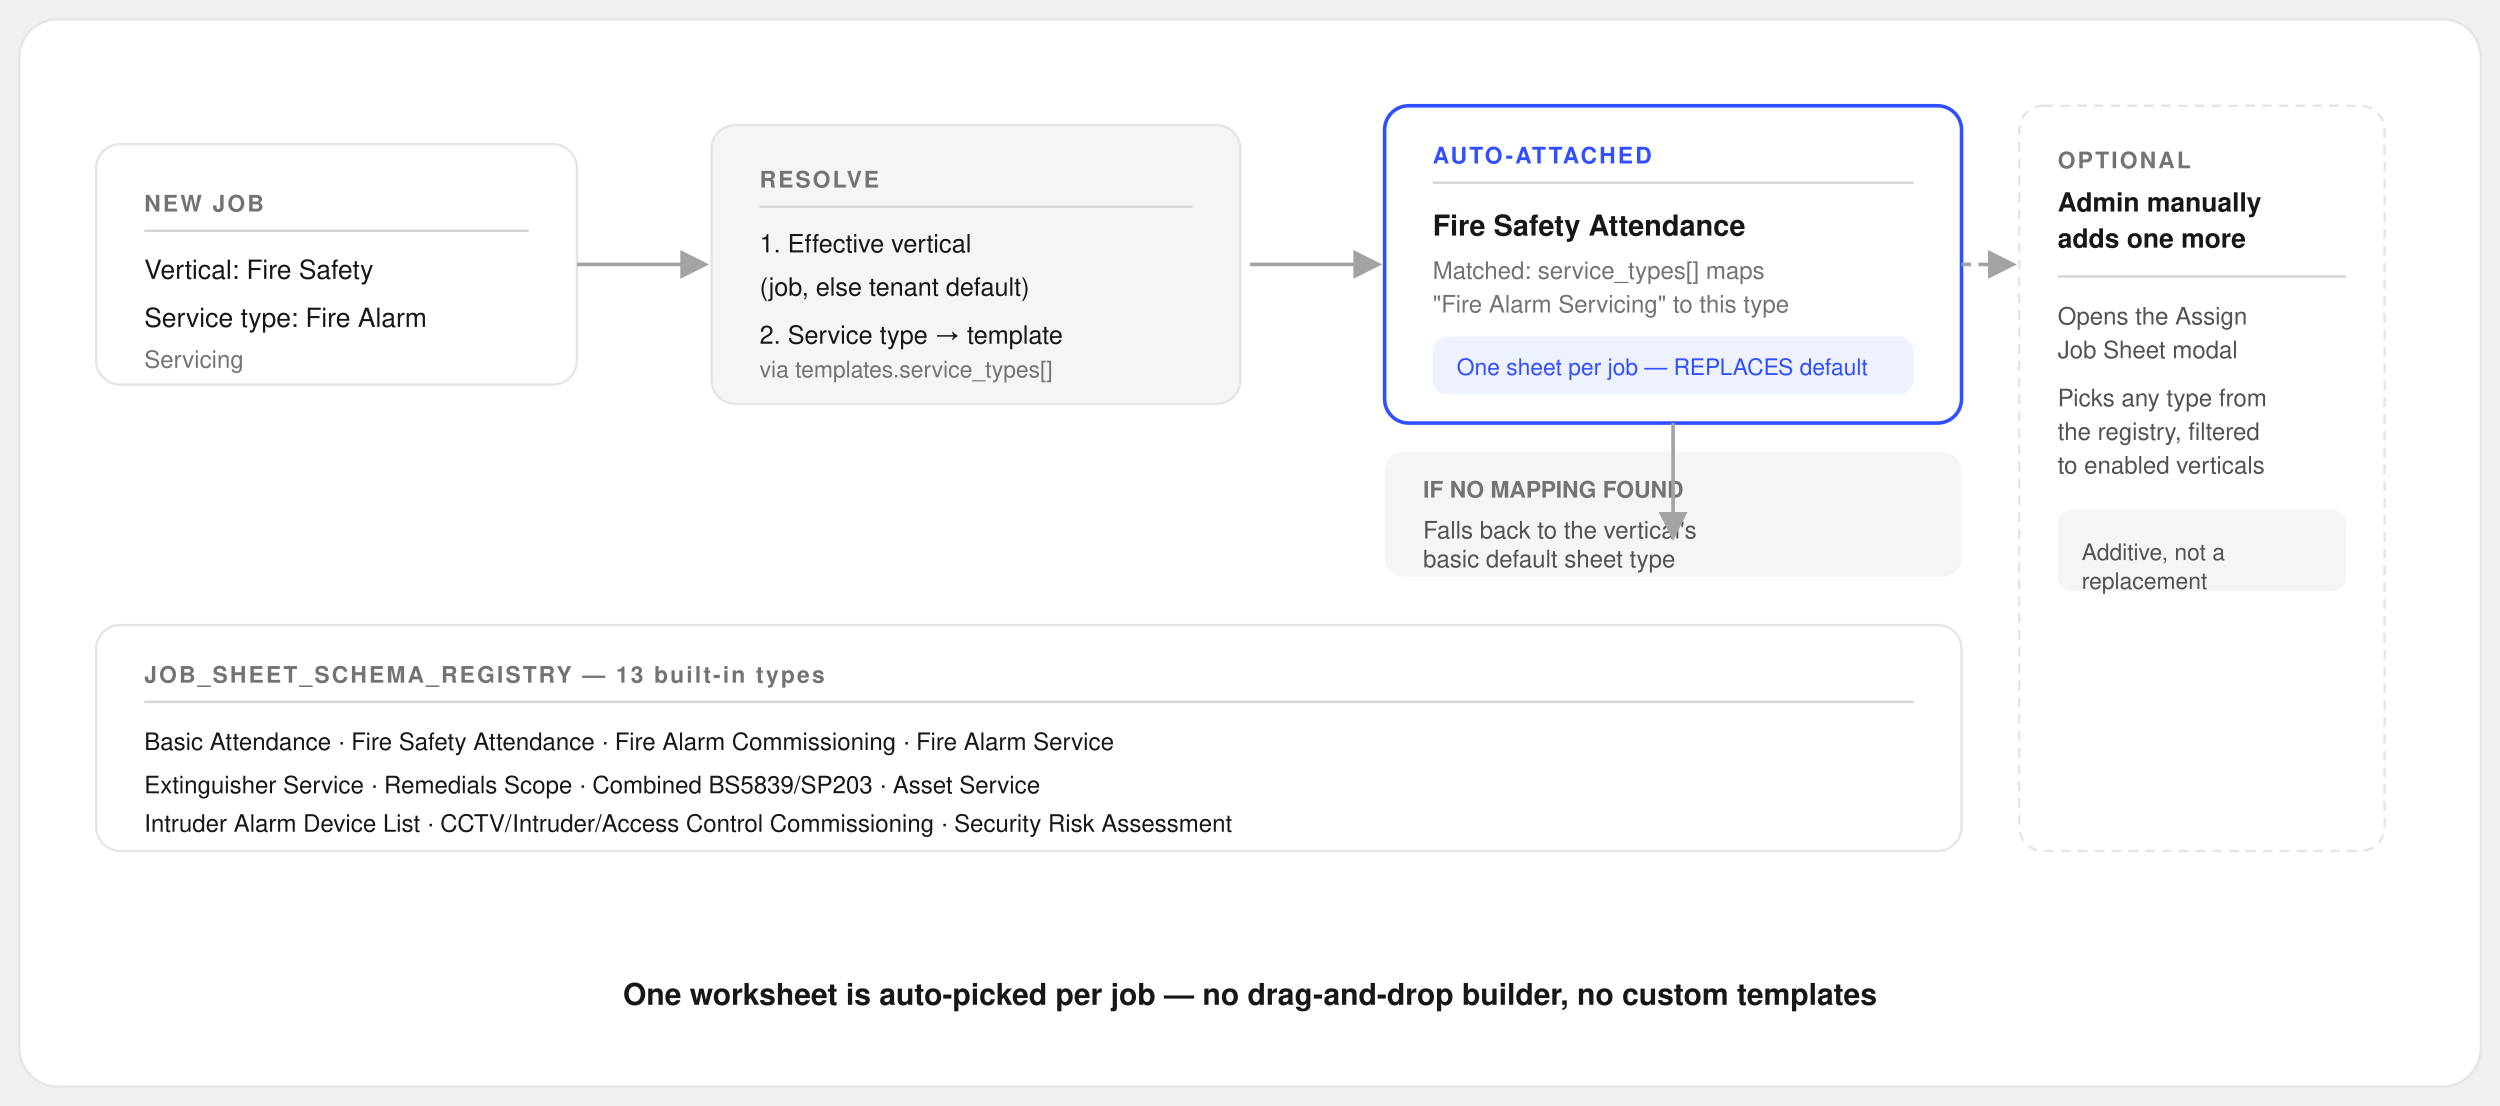
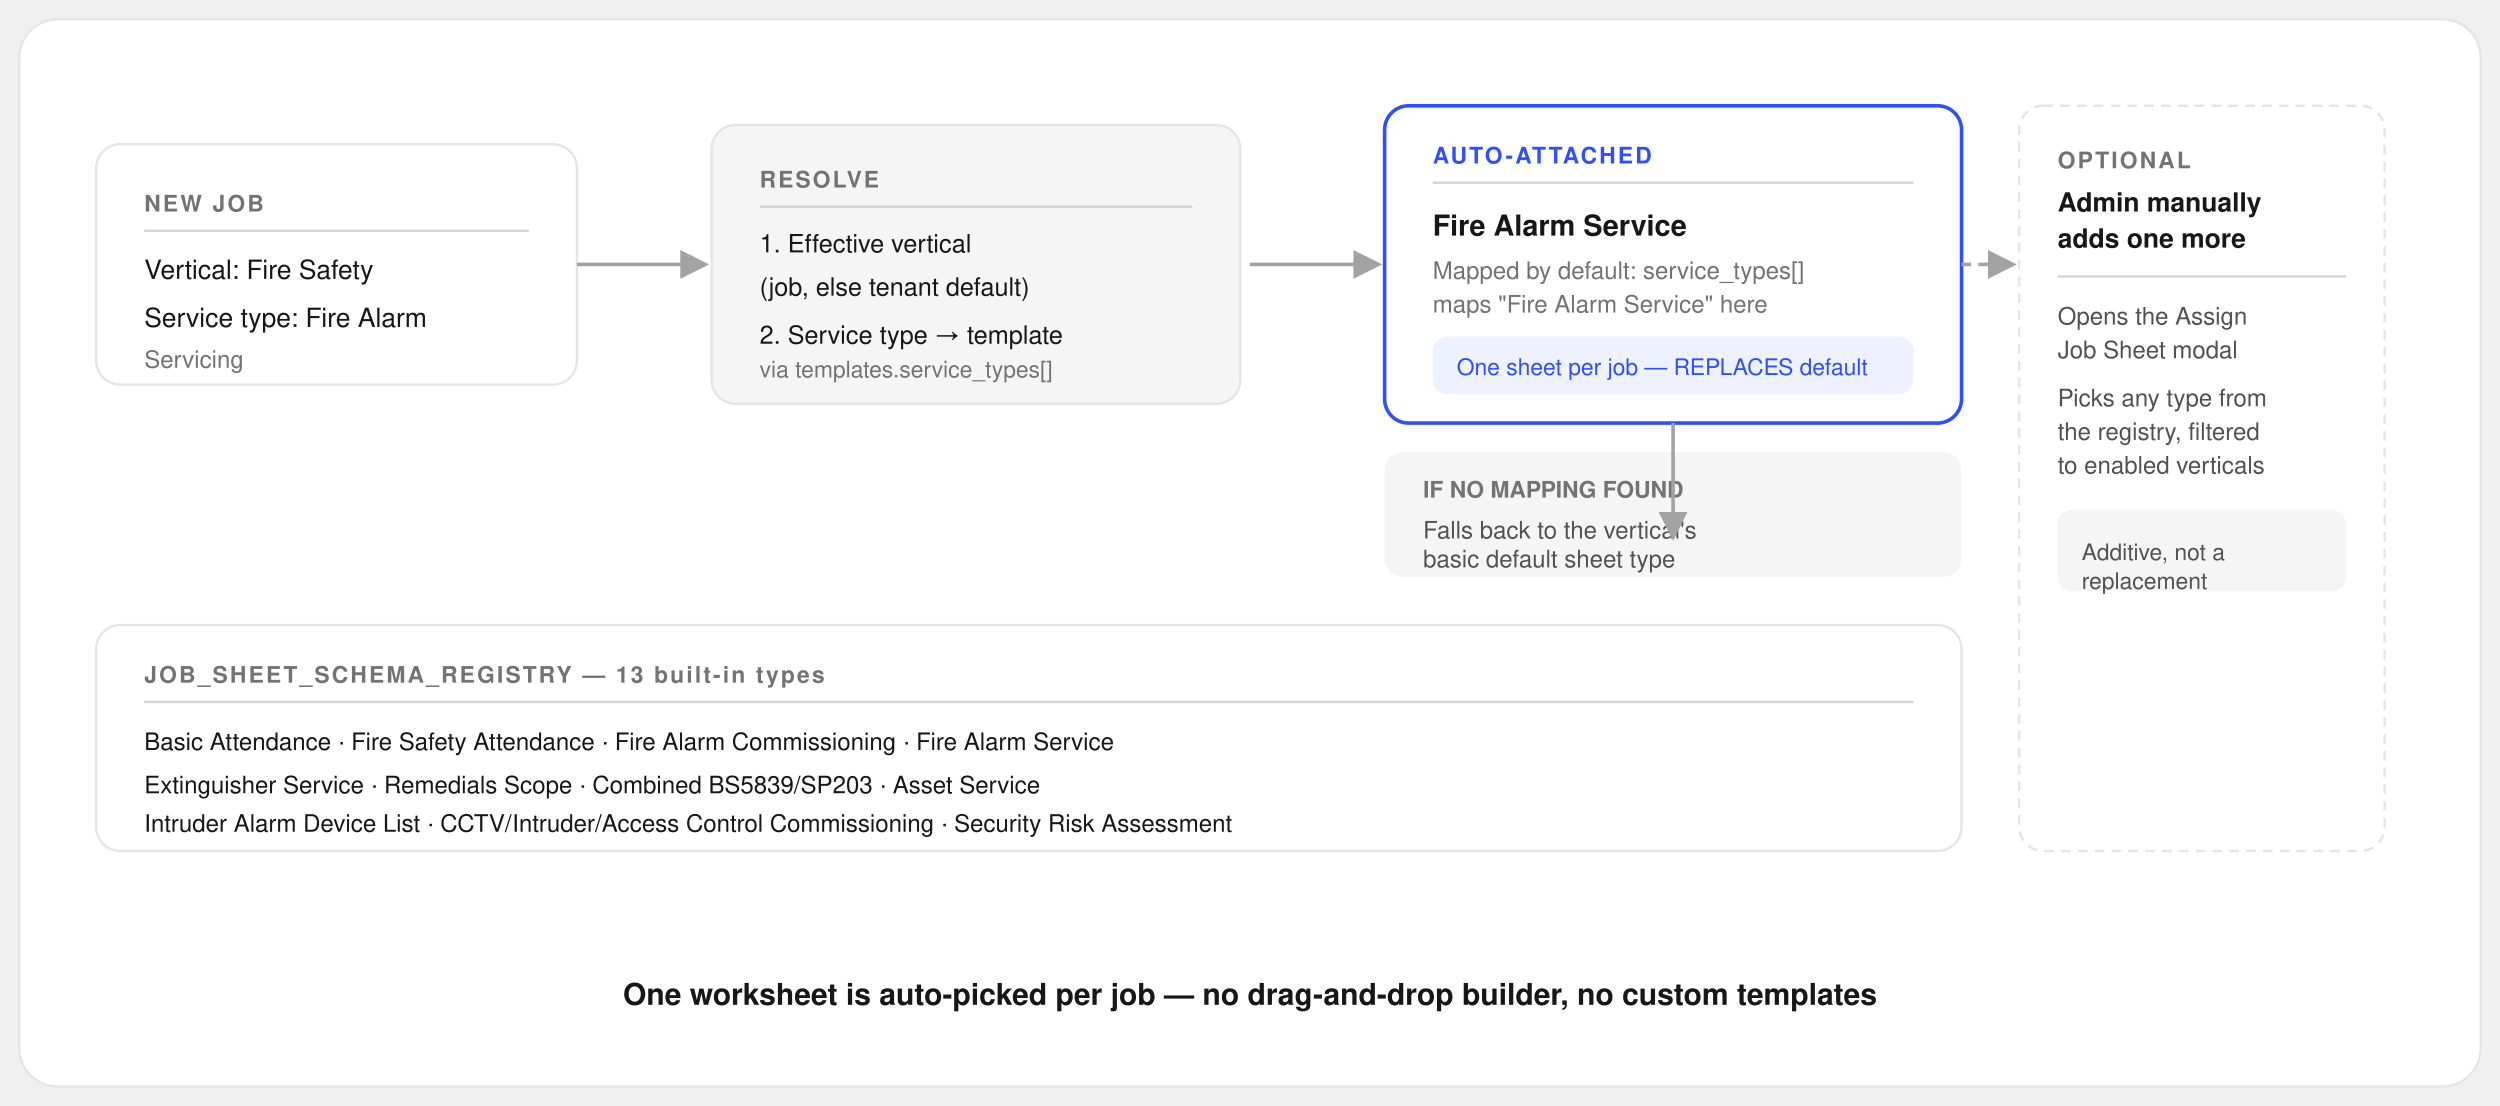
<svg xmlns="http://www.w3.org/2000/svg" viewBox="0 0 1040 460" role="img" aria-labelledby="attachTitle attachDesc" font-family="Manrope, 'Source Sans 3', system-ui, -apple-system, 'Segoe UI', Helvetica, Arial, sans-serif">
  <rect x="8" y="8" width="1024" height="444" rx="16" fill="#FFFFFF" stroke="#E5E5E5" stroke-width="1" />
  <rect x="40" y="60" width="200" height="100" rx="10" fill="#FFFFFF" stroke="#E5E5E5" stroke-width="1" />
  <text x="60" y="88" font-size="9.5" font-weight="700" letter-spacing="0.9" fill="#737373">NEW JOB</text>
  <line x1="60" y1="96" x2="220" y2="96" stroke="#D4D4D4" stroke-width="1" />
  <text x="60" y="116" font-size="11" fill="#171717">Vertical: Fire Safety</text>
  <text x="60" y="136" font-size="11" fill="#171717">Service type: Fire Alarm</text>
  <text x="60" y="153" font-size="10" fill="#737373">Servicing</text>
  <path d="M240,110 L292,110" stroke="#A3A3A3" stroke-width="1.5" fill="none" marker-end="url(#arrow)" />
  <rect x="296" y="52" width="220" height="116" rx="10" fill="#F5F5F5" stroke="#E5E5E5" stroke-width="1" />
  <text x="316" y="78" font-size="9.5" font-weight="700" letter-spacing="0.9" fill="#737373">RESOLVE</text>
  <line x1="316" y1="86" x2="496" y2="86" stroke="#D4D4D4" stroke-width="1" />
  <text x="316" y="105" font-size="10.5" fill="#171717">1. Effective vertical</text>
  <text x="316" y="123" font-size="10.5" fill="#171717">(job, else tenant default)</text>
  <text x="316" y="143" font-size="10.5" fill="#171717">2. Service type → template</text>
  <text x="316" y="157" font-size="9.5" fill="#737373">via templates.service_types[]</text>
  <path d="M520,110 L572,110" stroke="#A3A3A3" stroke-width="1.5" fill="none" marker-end="url(#arrow)" />
  <rect x="576" y="44" width="240" height="132" rx="10" fill="#FFFFFF" stroke="#304FFF" stroke-width="1.5" />
  <text x="596" y="68" font-size="9.5" font-weight="700" letter-spacing="0.9" fill="#304FFF">AUTO-ATTACHED</text>
  <line x1="596" y1="76" x2="796" y2="76" stroke="#D4D4D4" stroke-width="1" />
-   <text x="596" y="98" font-size="12" font-weight="700" fill="#171717">Fire Safety Attendance</text>
-   <text x="596" y="116" font-size="10" fill="#737373">Matched: service_types[] maps</text>
-   <text x="596" y="130" font-size="10" fill="#737373">"Fire Alarm Servicing" to this type</text>
+   <text x="596" y="98" font-size="12" font-weight="700" fill="#171717">Fire Alarm Service</text>
+   <text x="596" y="116" font-size="10" fill="#737373">Mapped by default: service_types[]</text>
+   <text x="596" y="130" font-size="10" fill="#737373">maps "Fire Alarm Service" here</text>
  <rect x="596" y="140" width="200" height="24" rx="6" fill="#EEF1FF" />
  <text x="606" y="156" font-size="9.5" fill="#304FFF">One sheet per job — REPLACES default</text>
  <rect x="576" y="188" width="240" height="52" rx="8" fill="#F5F5F5" />
  <text x="592" y="207" font-size="9.5" font-weight="700" fill="#737373">IF NO MAPPING FOUND</text>
  <text x="592" y="224" font-size="10" fill="#525252">Falls back to the vertical's</text>
  <text x="592" y="236" font-size="10" fill="#525252">basic default sheet type</text>
  <rect x="40" y="260" width="776" height="94" rx="10" fill="#FFFFFF" stroke="#E5E5E5" stroke-width="1" />
  <text x="60" y="284" font-size="9.5" font-weight="700" letter-spacing="0.9" fill="#737373">JOB_SHEET_SCHEMA_REGISTRY — 13 built-in types</text>
  <line x1="60" y1="292" x2="796" y2="292" stroke="#D4D4D4" stroke-width="1" />
  <text x="60" y="312" font-size="10" fill="#171717">Basic Attendance · Fire Safety Attendance · Fire Alarm Commissioning · Fire Alarm Service</text>
  <text x="60" y="330" font-size="10" fill="#171717">Extinguisher Service · Remedials Scope · Combined BS5839/SP203 · Asset Service</text>
  <text x="60" y="346" font-size="10" fill="#171717">Intruder Alarm Device List · CCTV/Intruder/Access Control Commissioning · Security Risk Assessment</text>
  <path d="M696,176 L696,222" stroke="#A3A3A3" stroke-width="1.5" fill="none" marker-end="url(#arrow)" />
  <rect x="840" y="44" width="152" height="310" rx="10" fill="#FFFFFF" stroke="#E5E5E5" stroke-width="1" stroke-dasharray="4 3" />
  <text x="856" y="70" font-size="9.5" font-weight="700" letter-spacing="0.9" fill="#737373">OPTIONAL</text>
  <text x="856" y="88" font-size="11" font-weight="700" fill="#171717">Admin manually</text>
  <text x="856" y="103" font-size="11" font-weight="700" fill="#171717">adds one more</text>
  <line x1="856" y1="115" x2="976" y2="115" stroke="#D4D4D4" stroke-width="1" />
  <text x="856" y="135" font-size="10" fill="#525252">Opens the Assign</text>
  <text x="856" y="149" font-size="10" fill="#525252">Job Sheet modal</text>
  <text x="856" y="169" font-size="10" fill="#525252">Picks any type from</text>
  <text x="856" y="183" font-size="10" fill="#525252">the registry, filtered</text>
  <text x="856" y="197" font-size="10" fill="#525252">to enabled verticals</text>
  <rect x="856" y="212" width="120" height="34" rx="6" fill="#F5F5F5" />
  <text x="866" y="233" font-size="9.5" fill="#525252">Additive, not a</text>
  <text x="866" y="245" font-size="9.5" fill="#525252">replacement</text>
  <path d="M816,110 L836,110" stroke="#A3A3A3" stroke-width="1.5" fill="none" marker-end="url(#arrow)" stroke-dasharray="4 3" />
  <text x="520" y="418" text-anchor="middle" font-size="12.5" font-weight="700" fill="#171717">One worksheet is auto-picked per job — no drag-and-drop builder, no custom templates</text>
  <defs>
    <marker id="arrow" markerWidth="8" markerHeight="8" refX="6" refY="4" orient="auto">
      <path d="M0,0 L8,4 L0,8 Z" fill="#A3A3A3" />
    </marker>
  </defs>
</svg>
